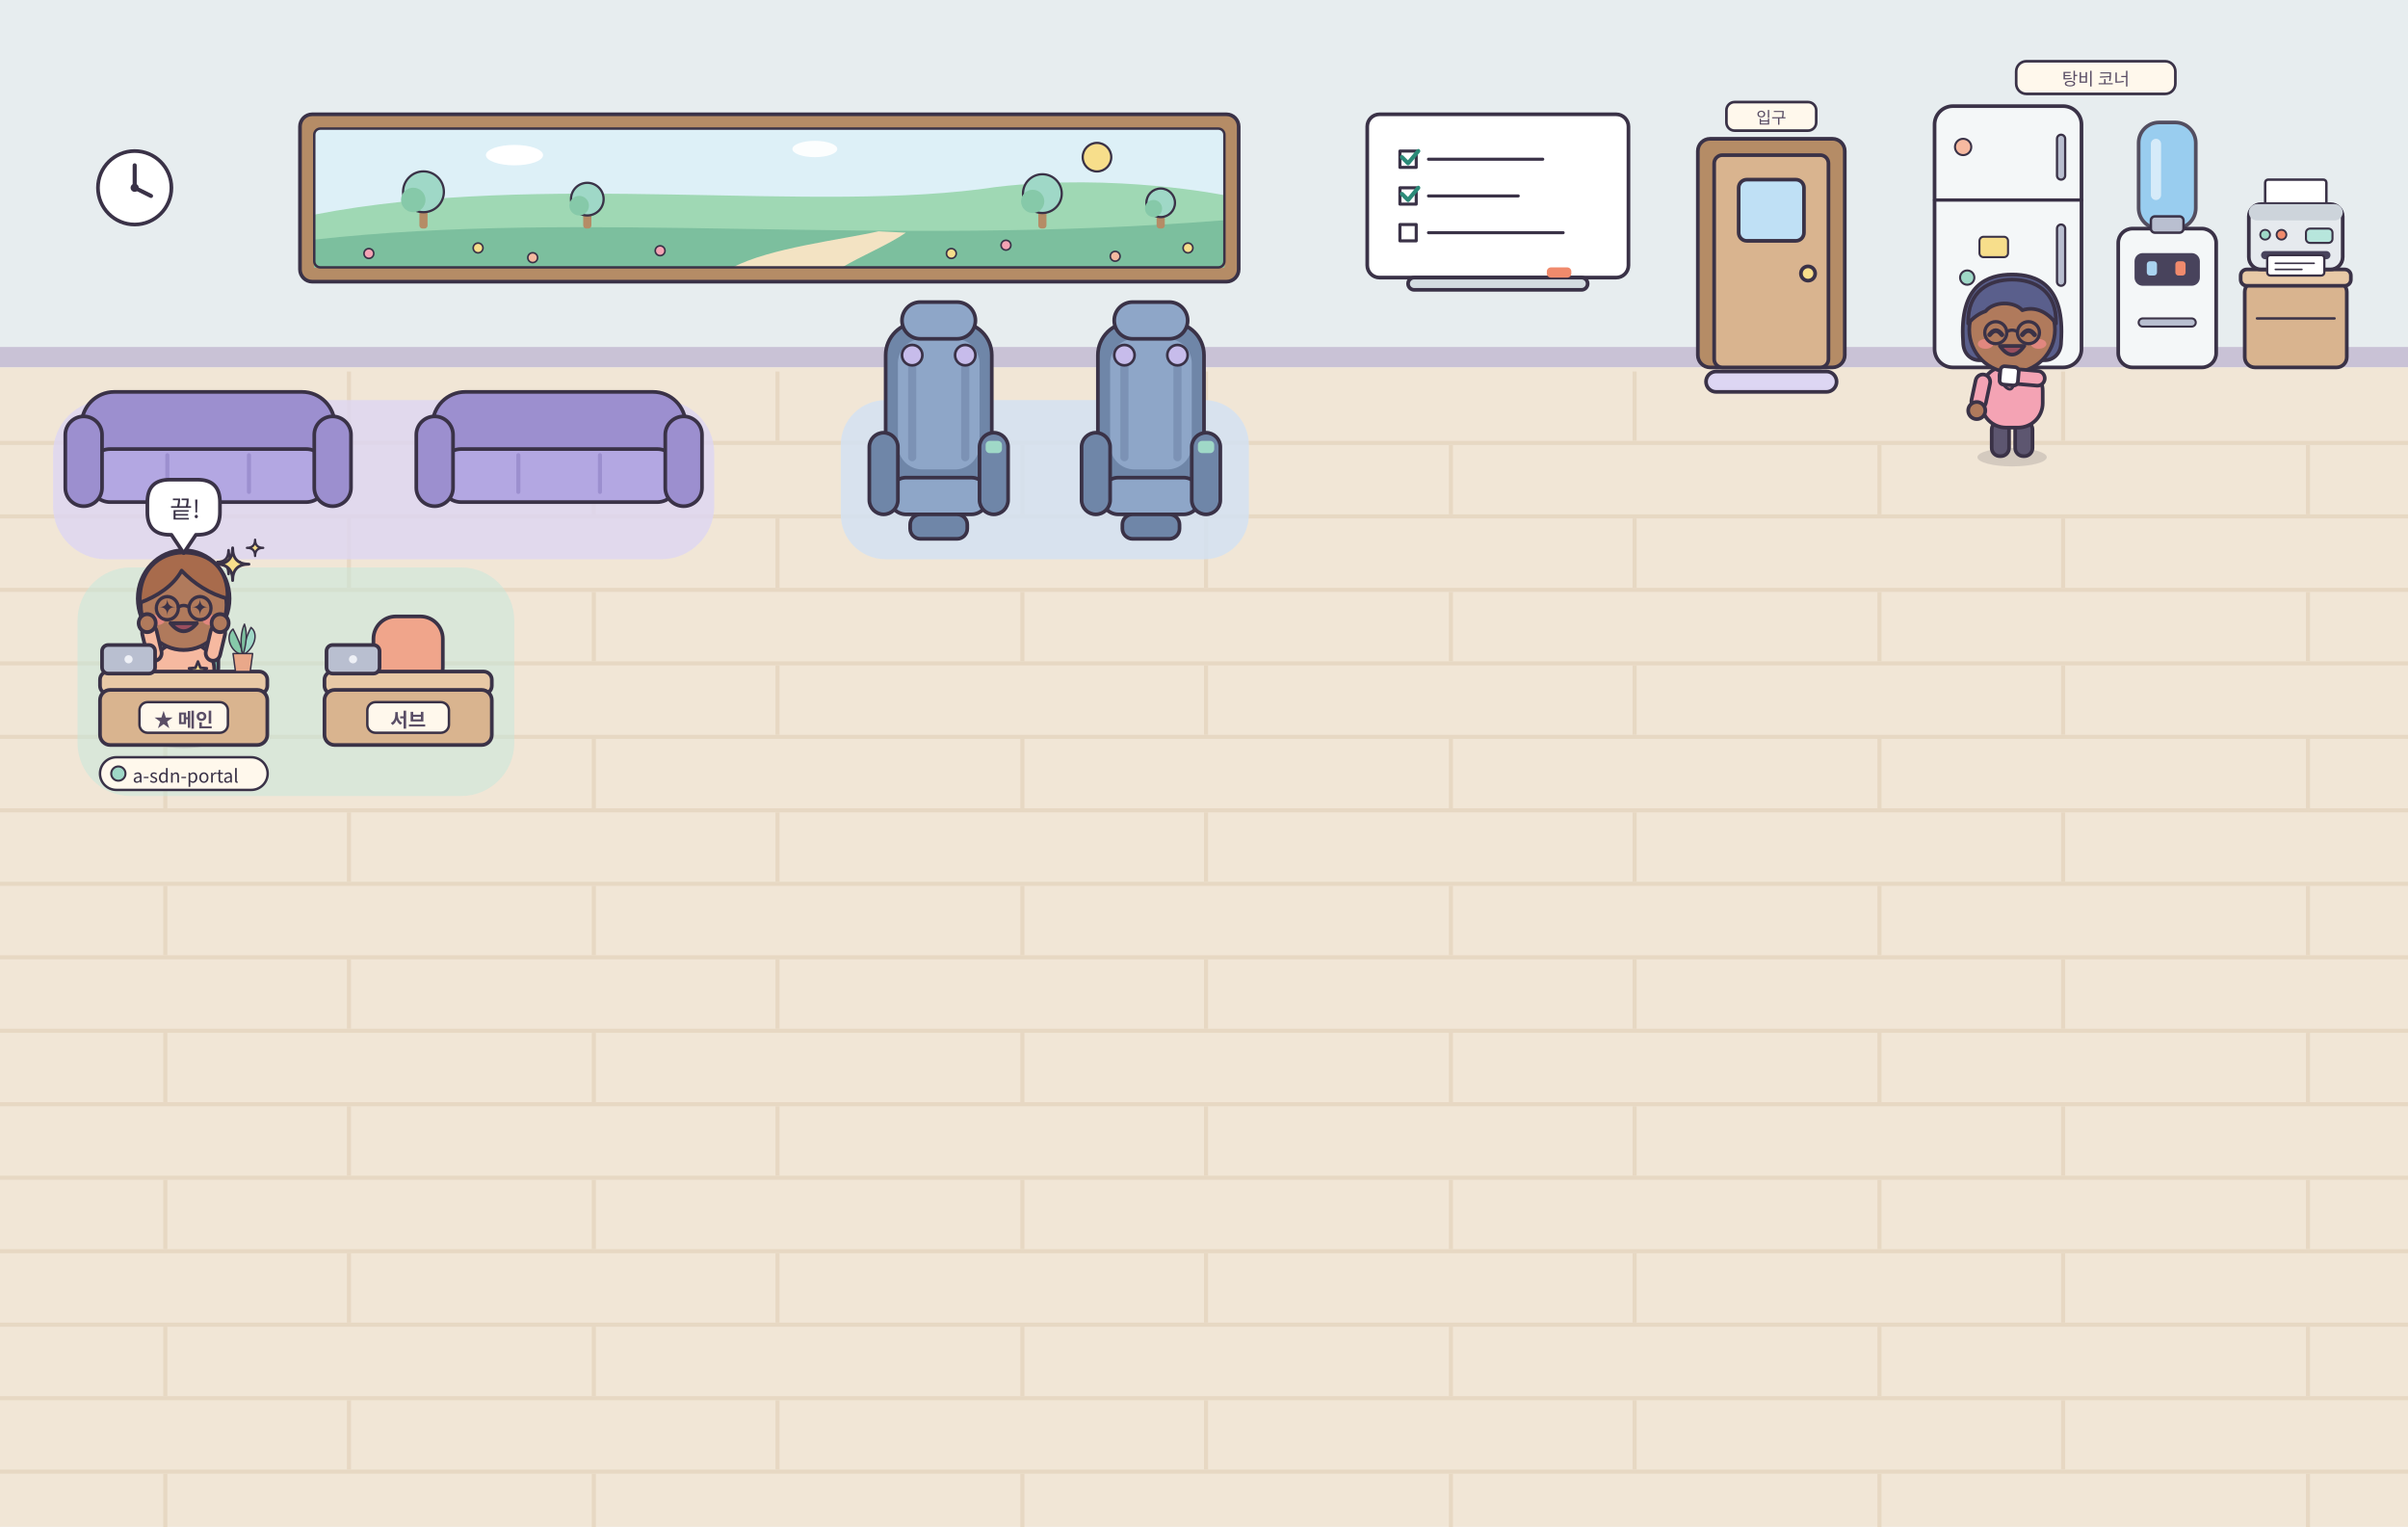
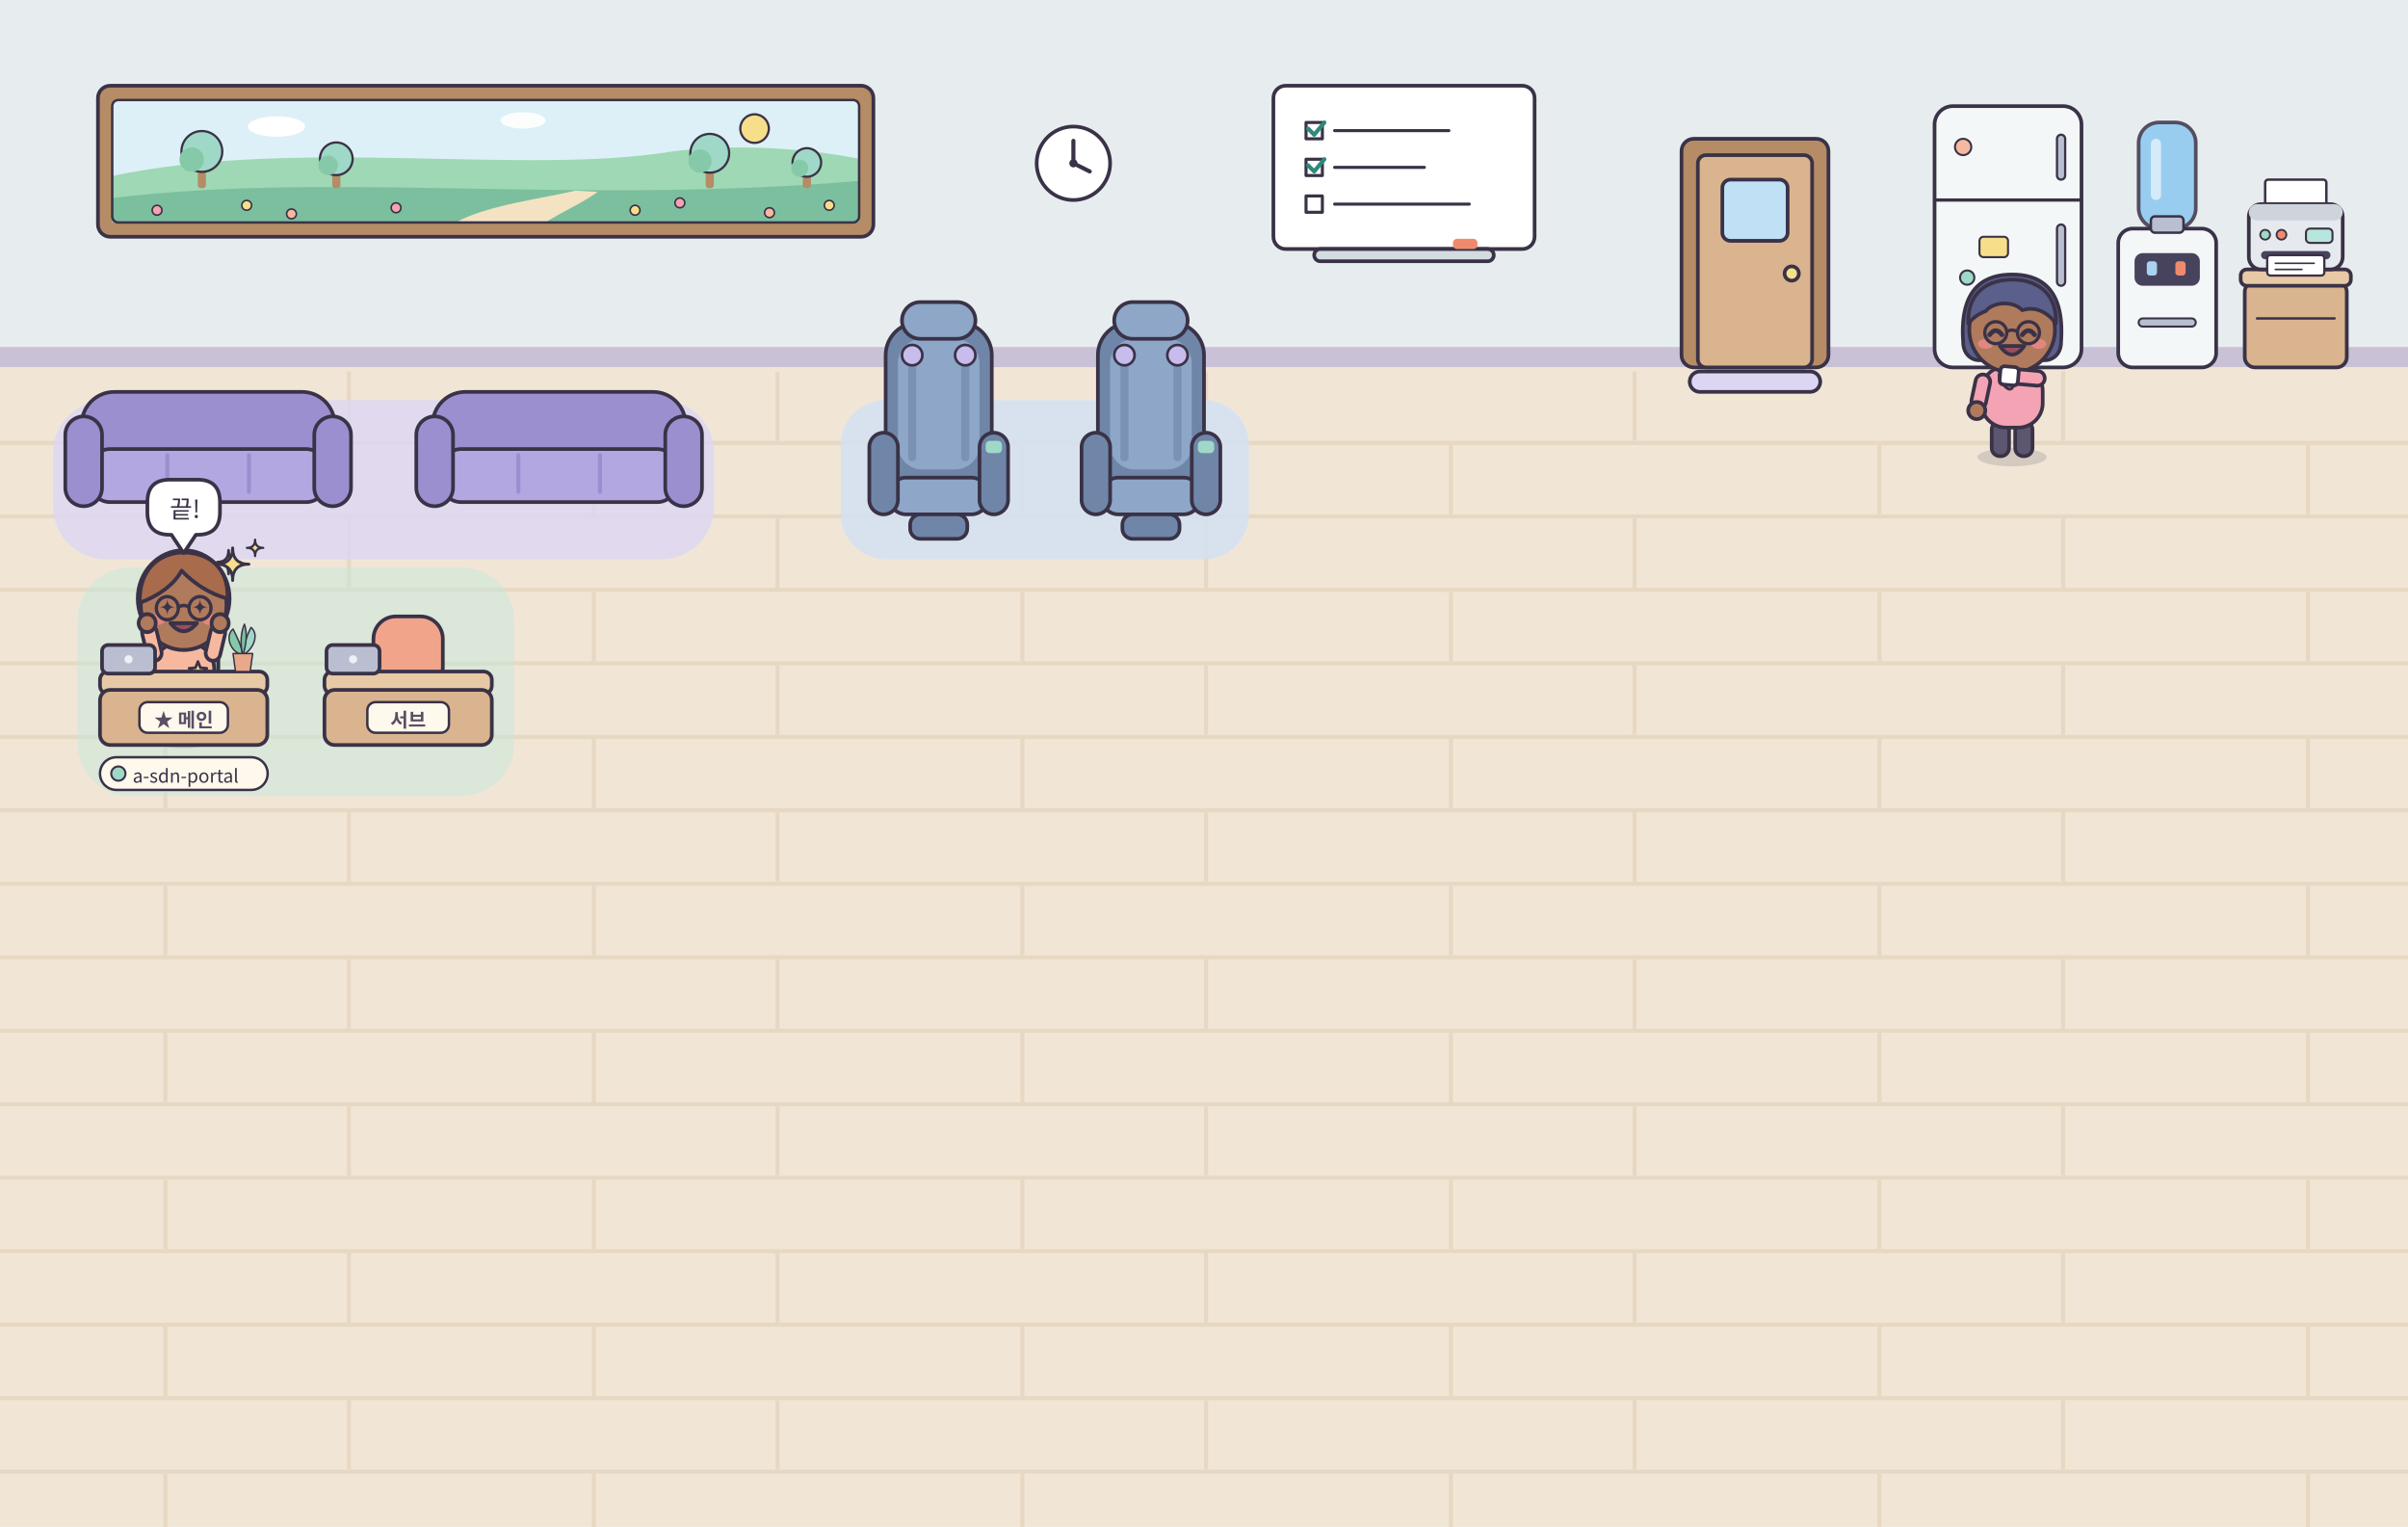
<svg xmlns="http://www.w3.org/2000/svg" viewBox="-20 -20 1180 748" width="1180" height="748" font-family="Apple SD Gothic Neo, Noto Sans CJK KR, Noto Sans KR, WenQuanYi Zen Hei, sans-serif">
  <rect x="-20" y="-20" width="1180" height="180" rx="0" fill="#E7EDEF" />
  <rect x="-20" y="150" width="1180" height="10" rx="0" fill="#C9C2D6" />
  <rect x="-20" y="160" width="1180" height="568" rx="0" fill="#F1E6D6" />
  <rect x="-20" y="196" width="1180" height="2" rx="0" fill="#E7D8C3" />
  <rect x="150" y="162" width="2" height="34" rx="0" fill="#E7D8C3" />
  <rect x="360" y="162" width="2" height="34" rx="0" fill="#E7D8C3" />
  <rect x="570" y="162" width="2" height="34" rx="0" fill="#E7D8C3" />
  <rect x="780" y="162" width="2" height="34" rx="0" fill="#E7D8C3" />
  <rect x="990" y="162" width="2" height="34" rx="0" fill="#E7D8C3" />
  <rect x="-20" y="232" width="1180" height="2" rx="0" fill="#E7D8C3" />
  <rect x="60" y="198" width="2" height="34" rx="0" fill="#E7D8C3" />
  <rect x="270" y="198" width="2" height="34" rx="0" fill="#E7D8C3" />
  <rect x="480" y="198" width="2" height="34" rx="0" fill="#E7D8C3" />
  <rect x="690" y="198" width="2" height="34" rx="0" fill="#E7D8C3" />
  <rect x="900" y="198" width="2" height="34" rx="0" fill="#E7D8C3" />
  <rect x="1110" y="198" width="2" height="34" rx="0" fill="#E7D8C3" />
  <rect x="-20" y="268" width="1180" height="2" rx="0" fill="#E7D8C3" />
  <rect x="150" y="234" width="2" height="34" rx="0" fill="#E7D8C3" />
  <rect x="360" y="234" width="2" height="34" rx="0" fill="#E7D8C3" />
  <rect x="570" y="234" width="2" height="34" rx="0" fill="#E7D8C3" />
  <rect x="780" y="234" width="2" height="34" rx="0" fill="#E7D8C3" />
  <rect x="990" y="234" width="2" height="34" rx="0" fill="#E7D8C3" />
  <rect x="-20" y="304" width="1180" height="2" rx="0" fill="#E7D8C3" />
  <rect x="60" y="270" width="2" height="34" rx="0" fill="#E7D8C3" />
  <rect x="270" y="270" width="2" height="34" rx="0" fill="#E7D8C3" />
  <rect x="480" y="270" width="2" height="34" rx="0" fill="#E7D8C3" />
  <rect x="690" y="270" width="2" height="34" rx="0" fill="#E7D8C3" />
  <rect x="900" y="270" width="2" height="34" rx="0" fill="#E7D8C3" />
  <rect x="1110" y="270" width="2" height="34" rx="0" fill="#E7D8C3" />
  <rect x="-20" y="340" width="1180" height="2" rx="0" fill="#E7D8C3" />
  <rect x="150" y="306" width="2" height="34" rx="0" fill="#E7D8C3" />
  <rect x="360" y="306" width="2" height="34" rx="0" fill="#E7D8C3" />
  <rect x="570" y="306" width="2" height="34" rx="0" fill="#E7D8C3" />
  <rect x="780" y="306" width="2" height="34" rx="0" fill="#E7D8C3" />
  <rect x="990" y="306" width="2" height="34" rx="0" fill="#E7D8C3" />
  <rect x="-20" y="376" width="1180" height="2" rx="0" fill="#E7D8C3" />
  <rect x="60" y="342" width="2" height="34" rx="0" fill="#E7D8C3" />
  <rect x="270" y="342" width="2" height="34" rx="0" fill="#E7D8C3" />
  <rect x="480" y="342" width="2" height="34" rx="0" fill="#E7D8C3" />
  <rect x="690" y="342" width="2" height="34" rx="0" fill="#E7D8C3" />
  <rect x="900" y="342" width="2" height="34" rx="0" fill="#E7D8C3" />
  <rect x="1110" y="342" width="2" height="34" rx="0" fill="#E7D8C3" />
  <rect x="-20" y="412" width="1180" height="2" rx="0" fill="#E7D8C3" />
  <rect x="150" y="378" width="2" height="34" rx="0" fill="#E7D8C3" />
  <rect x="360" y="378" width="2" height="34" rx="0" fill="#E7D8C3" />
  <rect x="570" y="378" width="2" height="34" rx="0" fill="#E7D8C3" />
  <rect x="780" y="378" width="2" height="34" rx="0" fill="#E7D8C3" />
  <rect x="990" y="378" width="2" height="34" rx="0" fill="#E7D8C3" />
  <rect x="-20" y="448" width="1180" height="2" rx="0" fill="#E7D8C3" />
  <rect x="60" y="414" width="2" height="34" rx="0" fill="#E7D8C3" />
  <rect x="270" y="414" width="2" height="34" rx="0" fill="#E7D8C3" />
  <rect x="480" y="414" width="2" height="34" rx="0" fill="#E7D8C3" />
  <rect x="690" y="414" width="2" height="34" rx="0" fill="#E7D8C3" />
  <rect x="900" y="414" width="2" height="34" rx="0" fill="#E7D8C3" />
  <rect x="1110" y="414" width="2" height="34" rx="0" fill="#E7D8C3" />
  <rect x="-20" y="484" width="1180" height="2" rx="0" fill="#E7D8C3" />
  <rect x="150" y="450" width="2" height="34" rx="0" fill="#E7D8C3" />
  <rect x="360" y="450" width="2" height="34" rx="0" fill="#E7D8C3" />
  <rect x="570" y="450" width="2" height="34" rx="0" fill="#E7D8C3" />
  <rect x="780" y="450" width="2" height="34" rx="0" fill="#E7D8C3" />
  <rect x="990" y="450" width="2" height="34" rx="0" fill="#E7D8C3" />
  <rect x="-20" y="520" width="1180" height="2" rx="0" fill="#E7D8C3" />
  <rect x="60" y="486" width="2" height="34" rx="0" fill="#E7D8C3" />
  <rect x="270" y="486" width="2" height="34" rx="0" fill="#E7D8C3" />
  <rect x="480" y="486" width="2" height="34" rx="0" fill="#E7D8C3" />
  <rect x="690" y="486" width="2" height="34" rx="0" fill="#E7D8C3" />
  <rect x="900" y="486" width="2" height="34" rx="0" fill="#E7D8C3" />
  <rect x="1110" y="486" width="2" height="34" rx="0" fill="#E7D8C3" />
  <rect x="-20" y="556" width="1180" height="2" rx="0" fill="#E7D8C3" />
  <rect x="150" y="522" width="2" height="34" rx="0" fill="#E7D8C3" />
  <rect x="360" y="522" width="2" height="34" rx="0" fill="#E7D8C3" />
  <rect x="570" y="522" width="2" height="34" rx="0" fill="#E7D8C3" />
  <rect x="780" y="522" width="2" height="34" rx="0" fill="#E7D8C3" />
  <rect x="990" y="522" width="2" height="34" rx="0" fill="#E7D8C3" />
  <rect x="-20" y="592" width="1180" height="2" rx="0" fill="#E7D8C3" />
  <rect x="60" y="558" width="2" height="34" rx="0" fill="#E7D8C3" />
  <rect x="270" y="558" width="2" height="34" rx="0" fill="#E7D8C3" />
  <rect x="480" y="558" width="2" height="34" rx="0" fill="#E7D8C3" />
  <rect x="690" y="558" width="2" height="34" rx="0" fill="#E7D8C3" />
  <rect x="900" y="558" width="2" height="34" rx="0" fill="#E7D8C3" />
  <rect x="1110" y="558" width="2" height="34" rx="0" fill="#E7D8C3" />
  <rect x="-20" y="628" width="1180" height="2" rx="0" fill="#E7D8C3" />
  <rect x="150" y="594" width="2" height="34" rx="0" fill="#E7D8C3" />
  <rect x="360" y="594" width="2" height="34" rx="0" fill="#E7D8C3" />
  <rect x="570" y="594" width="2" height="34" rx="0" fill="#E7D8C3" />
  <rect x="780" y="594" width="2" height="34" rx="0" fill="#E7D8C3" />
  <rect x="990" y="594" width="2" height="34" rx="0" fill="#E7D8C3" />
  <rect x="-20" y="664" width="1180" height="2" rx="0" fill="#E7D8C3" />
  <rect x="60" y="630" width="2" height="34" rx="0" fill="#E7D8C3" />
  <rect x="270" y="630" width="2" height="34" rx="0" fill="#E7D8C3" />
  <rect x="480" y="630" width="2" height="34" rx="0" fill="#E7D8C3" />
  <rect x="690" y="630" width="2" height="34" rx="0" fill="#E7D8C3" />
  <rect x="900" y="630" width="2" height="34" rx="0" fill="#E7D8C3" />
  <rect x="1110" y="630" width="2" height="34" rx="0" fill="#E7D8C3" />
  <rect x="-20" y="700" width="1180" height="2" rx="0" fill="#E7D8C3" />
  <rect x="150" y="666" width="2" height="34" rx="0" fill="#E7D8C3" />
  <rect x="360" y="666" width="2" height="34" rx="0" fill="#E7D8C3" />
  <rect x="570" y="666" width="2" height="34" rx="0" fill="#E7D8C3" />
  <rect x="780" y="666" width="2" height="34" rx="0" fill="#E7D8C3" />
  <rect x="990" y="666" width="2" height="34" rx="0" fill="#E7D8C3" />
  <rect x="-20" y="736" width="1180" height="2" rx="0" fill="#E7D8C3" />
  <rect x="60" y="702" width="2" height="34" rx="0" fill="#E7D8C3" />
  <rect x="270" y="702" width="2" height="34" rx="0" fill="#E7D8C3" />
  <rect x="480" y="702" width="2" height="34" rx="0" fill="#E7D8C3" />
  <rect x="690" y="702" width="2" height="34" rx="0" fill="#E7D8C3" />
  <rect x="900" y="702" width="2" height="34" rx="0" fill="#E7D8C3" />
  <rect x="1110" y="702" width="2" height="34" rx="0" fill="#E7D8C3" />
  <rect x="18" y="258" width="214" height="112" rx="26" fill="#C3E7DC" opacity="0.5" />
  <rect x="6" y="176" width="324" height="78" rx="26" fill="#DDD6F3" opacity="0.8" />
  <rect x="392" y="176" width="200" height="78" rx="22" fill="#D4E2F2" opacity="0.85" />
-   <rect x="816" y="162" width="64" height="10" rx="5" fill="#DDD6F3" stroke="#3A3247" stroke-width="1.8" stroke-linecap="round" stroke-linejoin="round" />
-   <circle cx="46" cy="72" r="18" fill="#FFFFFF" stroke="#3A3247" stroke-width="1.8" stroke-linecap="round" stroke-linejoin="round" />
-   <path d="M46,72 L46,61 M46,72 L54,76" fill="none" stroke="#3A3247" stroke-width="2" stroke-linecap="round" stroke-linejoin="round" />
-   <circle cx="46" cy="72" r="2" fill="#3A3247" />
-   <rect x="127" y="36" width="460" height="82" rx="6" fill="#B58C66" stroke="#3A3247" stroke-width="1.8" stroke-linecap="round" stroke-linejoin="round" />
-   <rect x="134" y="43" width="446" height="68" rx="3" fill="#DDF0F7" />
-   <circle cx="517.56" cy="57" r="7" fill="#F7DE8B" stroke="#3A3247" stroke-width="1.1" stroke-linecap="round" stroke-linejoin="round" />
-   <ellipse cx="232.12" cy="56" rx="14" ry="5" fill="#FFFFFF" />
-   <ellipse cx="379.3" cy="53" rx="11" ry="4" fill="#FFFFFF" opacity="0.9" />
-   <path d="M134,85.16 C245.5,63.4 379.3,85.16 468.5,71.56 C526.48,64.76 580,75.64 580,75.64 L580,111 L134,111 Z" fill="#9FD8B4" />
-   <path d="M134,97.4 C267.8,82.44 410.52,101.48 580,87.88 L580,111 L134,111 Z" fill="#7CBF9E" />
-   <path d="M339.16,111 C357,101.48 392.68,97.4 410.52,93.32 L423.9,94 C414.98,100.12 401.6,105.56 392.68,111 Z" fill="#F3E3C3" />
-   <rect x="185.52" y="79.96" width="4" height="12" rx="1.5" fill="#B58C66" />
-   <circle cx="187.52" cy="73.96" r="10" fill="#9FD8C7" stroke="#3A3247" stroke-width="1.1" stroke-linecap="round" stroke-linejoin="round" />
-   <circle cx="182.52" cy="77.96" r="6" fill="#86C9A9" />
-   <rect x="265.8" y="82.36" width="4" height="9.6" rx="1.5" fill="#B58C66" />
-   <circle cx="267.8" cy="77.56" r="8" fill="#9FD8C7" stroke="#3A3247" stroke-width="1.1" stroke-linecap="round" stroke-linejoin="round" />
-   <circle cx="263.8" cy="80.76" r="4.8" fill="#86C9A9" />
-   <rect x="488.8" y="80.56" width="4" height="11.4" rx="1.5" fill="#B58C66" />
-   <circle cx="490.8" cy="74.86" r="9.5" fill="#9FD8C7" stroke="#3A3247" stroke-width="1.1" stroke-linecap="round" stroke-linejoin="round" />
-   <circle cx="486.05" cy="78.66" r="5.7" fill="#86C9A9" />
-   <rect x="546.78" y="83.56" width="4" height="8.4" rx="1.5" fill="#B58C66" />
-   <circle cx="548.78" cy="79.36" r="7" fill="#9FD8C7" stroke="#3A3247" stroke-width="1.1" stroke-linecap="round" stroke-linejoin="round" />
-   <circle cx="545.28" cy="82.16" r="4.2" fill="#86C9A9" />
-   <circle cx="160.76" cy="104.2" r="2.4" fill="#F4A3B4" stroke="#3A3247" stroke-width="0.8" stroke-linecap="round" stroke-linejoin="round" />
-   <circle cx="214.28" cy="101.48" r="2.4" fill="#F7DE8B" stroke="#3A3247" stroke-width="0.8" stroke-linecap="round" stroke-linejoin="round" />
-   <circle cx="241.04" cy="106.24" r="2.4" fill="#F6B9A0" stroke="#3A3247" stroke-width="0.8" stroke-linecap="round" stroke-linejoin="round" />
-   <circle cx="303.48" cy="102.84" r="2.4" fill="#F4A3B4" stroke="#3A3247" stroke-width="0.8" stroke-linecap="round" stroke-linejoin="round" />
-   <circle cx="446.2" cy="104.2" r="2.4" fill="#F7DE8B" stroke="#3A3247" stroke-width="0.8" stroke-linecap="round" stroke-linejoin="round" />
-   <circle cx="472.96" cy="100.12" r="2.4" fill="#F4A3B4" stroke="#3A3247" stroke-width="0.8" stroke-linecap="round" stroke-linejoin="round" />
-   <circle cx="526.48" cy="105.56" r="2.4" fill="#F6B9A0" stroke="#3A3247" stroke-width="0.8" stroke-linecap="round" stroke-linejoin="round" />
-   <circle cx="562.16" cy="101.48" r="2.4" fill="#F7DE8B" stroke="#3A3247" stroke-width="0.8" stroke-linecap="round" stroke-linejoin="round" />
-   <rect x="134" y="43" width="446" height="68" rx="3" fill="none" stroke="#3A3247" stroke-width="1.2" stroke-linecap="round" stroke-linejoin="round" />
-   <rect x="650" y="36" width="128" height="80" rx="6" fill="#FFFFFF" stroke="#3A3247" stroke-width="1.8" stroke-linecap="round" stroke-linejoin="round" />
-   <path d="M666,54 L674,54 L674,62 L666,62 Z M680,58 L736,58 M666,72 L674,72 L674,80 L666,80 Z M680,76 L724,76 M666,90 L674,90 L674,98 L666,98 Z M680,94 L746,94" fill="none" stroke="#3A3247" stroke-width="1.5" stroke-linecap="round" stroke-linejoin="round" />
-   <path d="M667,57 L670,60 L675,54 M667,75 L670,78 L675,72" fill="none" stroke="#2C8A78" stroke-width="2" stroke-linecap="round" stroke-linejoin="round" />
-   <rect x="670" y="116" width="88" height="6" rx="3" fill="#D3DCE0" stroke="#3A3247" stroke-width="1.8" stroke-linecap="round" stroke-linejoin="round" />
-   <rect x="738" y="111" width="12" height="5" rx="2" fill="#F08A6C" />
-   <rect x="812" y="48" width="72" height="112" rx="6" fill="#B58C66" stroke="#3A3247" stroke-width="1.8" stroke-linecap="round" stroke-linejoin="round" />
-   <rect x="820" y="56" width="56" height="104" rx="4" fill="#D9B48F" stroke="#3A3247" stroke-width="1.8" stroke-linecap="round" stroke-linejoin="round" />
-   <rect x="832" y="68" width="32" height="30" rx="4" fill="#BFE0F5" stroke="#3A3247" stroke-width="1.8" stroke-linecap="round" stroke-linejoin="round" />
-   <circle cx="866" cy="114" r="3.5" fill="#F7DE8B" stroke="#3A3247" stroke-width="1.8" stroke-linecap="round" stroke-linejoin="round" />
-   <rect x="826" y="30" width="44" height="14" rx="4" fill="#FFF8EC" stroke="#3A3247" stroke-width="1.3" stroke-linecap="round" stroke-linejoin="round" />
-   <text x="848" y="37" font-size="8" text-anchor="middle" dominant-baseline="central" fill="#5A4E66">입구</text>
-   <rect x="968" y="10" width="78" height="16" rx="5" fill="#FFF8EC" stroke="#3A3247" stroke-width="1.3" stroke-linecap="round" stroke-linejoin="round" />
-   <text x="1007" y="18" font-size="8.5" text-anchor="middle" dominant-baseline="central" fill="#5A4E66">탕비 코너</text>
+   <rect x="808" y="162" width="64" height="10" rx="5" fill="#DDD6F3" stroke="#3A3247" stroke-width="1.8" stroke-linecap="round" stroke-linejoin="round" />
+   <rect x="28" y="22" width="380" height="74" rx="6" fill="#B58C66" stroke="#3A3247" stroke-width="1.8" stroke-linecap="round" stroke-linejoin="round" />
+   <rect x="35" y="29" width="366" height="60" rx="3" fill="#DDF0F7" />
+   <circle cx="349.76" cy="43" r="7" fill="#F7DE8B" stroke="#3A3247" stroke-width="1.1" stroke-linecap="round" stroke-linejoin="round" />
+   <ellipse cx="115.52" cy="42" rx="14" ry="5" fill="#FFFFFF" />
+   <ellipse cx="236.3" cy="39" rx="11" ry="4" fill="#FFFFFF" opacity="0.9" />
+   <path d="M35,66.2 C126.5,47 236.3,66.2 309.5,54.2 C357.08,48.2 401,57.8 401,57.8 L401,89 L35,89 Z" fill="#9FD8B4" />
+   <path d="M35,77 C144.8,63.8 261.92,80.6 401,68.6 L401,89 L35,89 Z" fill="#7CBF9E" />
+   <path d="M203.36,89 C218,80.6 247.28,77 261.92,73.4 L272.9,74 C265.58,79.4 254.6,84.2 247.28,89 Z" fill="#F3E3C3" />
+   <rect x="76.92" y="60.2" width="4" height="12" rx="1.5" fill="#B58C66" />
+   <circle cx="78.92" cy="54.2" r="10" fill="#9FD8C7" stroke="#3A3247" stroke-width="1.1" stroke-linecap="round" stroke-linejoin="round" />
+   <circle cx="73.92" cy="58.2" r="6" fill="#86C9A9" />
+   <rect x="142.8" y="62.6" width="4" height="9.6" rx="1.5" fill="#B58C66" />
+   <circle cx="144.8" cy="57.8" r="8" fill="#9FD8C7" stroke="#3A3247" stroke-width="1.1" stroke-linecap="round" stroke-linejoin="round" />
+   <circle cx="140.8" cy="61" r="4.8" fill="#86C9A9" />
+   <rect x="325.8" y="60.8" width="4" height="11.4" rx="1.5" fill="#B58C66" />
+   <circle cx="327.8" cy="55.1" r="9.5" fill="#9FD8C7" stroke="#3A3247" stroke-width="1.1" stroke-linecap="round" stroke-linejoin="round" />
+   <circle cx="323.05" cy="58.9" r="5.7" fill="#86C9A9" />
+   <rect x="373.38" y="63.8" width="4" height="8.4" rx="1.5" fill="#B58C66" />
+   <circle cx="375.38" cy="59.6" r="7" fill="#9FD8C7" stroke="#3A3247" stroke-width="1.1" stroke-linecap="round" stroke-linejoin="round" />
+   <circle cx="371.88" cy="62.4" r="4.2" fill="#86C9A9" />
+   <circle cx="56.96" cy="83" r="2.4" fill="#F4A3B4" stroke="#3A3247" stroke-width="0.8" stroke-linecap="round" stroke-linejoin="round" />
+   <circle cx="100.88" cy="80.6" r="2.4" fill="#F7DE8B" stroke="#3A3247" stroke-width="0.8" stroke-linecap="round" stroke-linejoin="round" />
+   <circle cx="122.84" cy="84.8" r="2.4" fill="#F6B9A0" stroke="#3A3247" stroke-width="0.8" stroke-linecap="round" stroke-linejoin="round" />
+   <circle cx="174.08" cy="81.8" r="2.4" fill="#F4A3B4" stroke="#3A3247" stroke-width="0.8" stroke-linecap="round" stroke-linejoin="round" />
+   <circle cx="291.2" cy="83" r="2.4" fill="#F7DE8B" stroke="#3A3247" stroke-width="0.8" stroke-linecap="round" stroke-linejoin="round" />
+   <circle cx="313.16" cy="79.4" r="2.4" fill="#F4A3B4" stroke="#3A3247" stroke-width="0.8" stroke-linecap="round" stroke-linejoin="round" />
+   <circle cx="357.08" cy="84.2" r="2.4" fill="#F6B9A0" stroke="#3A3247" stroke-width="0.8" stroke-linecap="round" stroke-linejoin="round" />
+   <circle cx="386.36" cy="80.6" r="2.4" fill="#F7DE8B" stroke="#3A3247" stroke-width="0.8" stroke-linecap="round" stroke-linejoin="round" />
+   <rect x="35" y="29" width="366" height="60" rx="3" fill="none" stroke="#3A3247" stroke-width="1.2" stroke-linecap="round" stroke-linejoin="round" />
+   <circle cx="506" cy="60" r="18" fill="#FFFFFF" stroke="#3A3247" stroke-width="1.8" stroke-linecap="round" stroke-linejoin="round" />
+   <path d="M506,60 L506,49 M506,60 L514,64" fill="none" stroke="#3A3247" stroke-width="2" stroke-linecap="round" stroke-linejoin="round" />
+   <circle cx="506" cy="60" r="2" fill="#3A3247" />
+   <rect x="604" y="22" width="128" height="80" rx="6" fill="#FFFFFF" stroke="#3A3247" stroke-width="1.8" stroke-linecap="round" stroke-linejoin="round" />
+   <path d="M620,40 L628,40 L628,48 L620,48 Z M634,44 L690,44 M620,58 L628,58 L628,66 L620,66 Z M634,62 L678,62 M620,76 L628,76 L628,84 L620,84 Z M634,80 L700,80" fill="none" stroke="#3A3247" stroke-width="1.5" stroke-linecap="round" stroke-linejoin="round" />
+   <path d="M621,43 L624,46 L629,40 M621,61 L624,64 L629,58" fill="none" stroke="#2C8A78" stroke-width="2" stroke-linecap="round" stroke-linejoin="round" />
+   <rect x="624" y="102" width="88" height="6" rx="3" fill="#D3DCE0" stroke="#3A3247" stroke-width="1.8" stroke-linecap="round" stroke-linejoin="round" />
+   <rect x="692" y="97" width="12" height="5" rx="2" fill="#F08A6C" />
+   <rect x="804" y="48" width="72" height="112" rx="6" fill="#B58C66" stroke="#3A3247" stroke-width="1.8" stroke-linecap="round" stroke-linejoin="round" />
+   <rect x="812" y="56" width="56" height="104" rx="4" fill="#D9B48F" stroke="#3A3247" stroke-width="1.8" stroke-linecap="round" stroke-linejoin="round" />
+   <rect x="824" y="68" width="32" height="30" rx="4" fill="#BFE0F5" stroke="#3A3247" stroke-width="1.8" stroke-linecap="round" stroke-linejoin="round" />
+   <circle cx="858" cy="114" r="3.5" fill="#F7DE8B" stroke="#3A3247" stroke-width="1.8" stroke-linecap="round" stroke-linejoin="round" />
  <rect x="928" y="32" width="72" height="128" rx="9" fill="#F4F7F8" stroke="#3A3247" stroke-width="1.8" stroke-linecap="round" stroke-linejoin="round" />
  <path d="M928,78 L1000,78" fill="none" stroke="#3A3247" stroke-width="1.6" stroke-linecap="round" stroke-linejoin="round" />
  <rect x="988" y="46" width="4" height="22" rx="2" fill="#B9BFD0" stroke="#3A3247" stroke-width="1.1" stroke-linecap="round" stroke-linejoin="round" />
  <rect x="988" y="90" width="4" height="30" rx="2" fill="#B9BFD0" stroke="#3A3247" stroke-width="1.1" stroke-linecap="round" stroke-linejoin="round" />
  <circle cx="942" cy="52" r="4" fill="#F6B9A0" stroke="#3A3247" stroke-width="1" stroke-linecap="round" stroke-linejoin="round" />
  <rect x="950" y="96" width="14" height="10" rx="2" fill="#F7DE8B" stroke="#3A3247" stroke-width="1" stroke-linecap="round" stroke-linejoin="round" />
  <circle cx="944" cy="116" r="3.5" fill="#9FD8C7" stroke="#3A3247" stroke-width="1" stroke-linecap="round" stroke-linejoin="round" />
  <rect x="1018" y="92" width="48" height="68" rx="7" fill="#F4F7F8" stroke="#3A3247" stroke-width="1.8" stroke-linecap="round" stroke-linejoin="round" />
  <rect x="1026" y="104" width="32" height="16" rx="4" fill="#48435C" />
  <rect x="1032" y="108" width="5" height="7" rx="1.5" fill="#A9D3F0" />
  <rect x="1046" y="108" width="5" height="7" rx="1.5" fill="#F08A6C" />
  <rect x="1028" y="136" width="28" height="4" rx="2" fill="#B9BFD0" stroke="#3A3247" stroke-width="1" stroke-linecap="round" stroke-linejoin="round" />
  <rect x="1028" y="40" width="28" height="52" rx="10" fill="#8CC8EE" stroke="#3A3247" stroke-width="1.8" stroke-linecap="round" stroke-linejoin="round" opacity="0.85" />
  <rect x="1034" y="48" width="5" height="30" rx="2.5" fill="#FFFFFF" opacity="0.6" />
  <rect x="1034" y="86" width="16" height="8" rx="2" fill="#B9BFD0" stroke="#3A3247" stroke-width="1.2" stroke-linecap="round" stroke-linejoin="round" />
  <rect x="1080" y="118" width="50" height="42" rx="5" fill="#D9B48F" stroke="#3A3247" stroke-width="1.8" stroke-linecap="round" stroke-linejoin="round" />
  <rect x="1078" y="112" width="54" height="8" rx="3" fill="#E8C9A6" stroke="#3A3247" stroke-width="1.8" stroke-linecap="round" stroke-linejoin="round" />
  <path d="M1086,136 L1124,136" fill="none" stroke="#3A3247" stroke-width="1.2" stroke-linecap="round" stroke-linejoin="round" />
  <rect x="1090" y="68" width="30" height="18" rx="1.5" fill="#FFFFFF" stroke="#3A3247" stroke-width="1.2" stroke-linecap="round" stroke-linejoin="round" />
  <rect x="1082" y="80" width="46" height="32" rx="6" fill="#E6EAEE" stroke="#3A3247" stroke-width="1.8" stroke-linecap="round" stroke-linejoin="round" />
  <rect x="1082" y="80" width="46" height="8" rx="4" fill="#CDD4DB" />
  <rect x="1110" y="92" width="13" height="7" rx="2" fill="#78E1C3" fill-opacity="0.42" stroke="#3A3247" stroke-width="1" stroke-linecap="round" stroke-linejoin="round" />
  <circle cx="1090" cy="95" r="2.4" fill="#9FD8C7" stroke="#3A3247" stroke-width="0.9" stroke-linecap="round" stroke-linejoin="round" />
  <circle cx="1098" cy="95" r="2.4" fill="#F08A6C" stroke="#3A3247" stroke-width="0.9" stroke-linecap="round" stroke-linejoin="round" />
  <rect x="1088" y="103" width="34" height="4" rx="2" fill="#48435C" />
  <rect x="1091" y="105" width="28" height="10" rx="1.5" fill="#FFFFFF" stroke="#3A3247" stroke-width="1.1" stroke-linecap="round" stroke-linejoin="round" />
  <path d="M1095,109 L1114,109 M1095,112 L1108,112" fill="none" stroke="#3A3247" stroke-width="0.8" stroke-linecap="round" stroke-linejoin="round" />
  <rect x="29" y="351" width="82.16" height="16" rx="8" fill="#FFF8EC" stroke="#3A3247" stroke-width="1.2" stroke-linecap="round" stroke-linejoin="round" />
  <circle cx="38" cy="359" r="3.5" fill="#9FD8C7" stroke="#3A3247" stroke-width="1" stroke-linecap="round" stroke-linejoin="round" />
  <text x="45" y="359.5" font-size="9" text-anchor="start" dominant-baseline="central" fill="#3A3247">a-sdn-portal</text>
  <rect x="20" y="172" width="124" height="38" rx="16" fill="#9C8FCF" stroke="#3A3247" stroke-width="1.8" stroke-linecap="round" stroke-linejoin="round" />
  <rect x="192" y="172" width="124" height="38" rx="16" fill="#9C8FCF" stroke="#3A3247" stroke-width="1.8" stroke-linecap="round" stroke-linejoin="round" />
  <g transform="translate(966,204)">
    <ellipse cx="0" cy="0" rx="17" ry="4.5" fill="#3A3247" fill-opacity="0.16" />
    <g transform="translate(0,-0.51) scale(1,1)">
      <g transform="translate(0,0)">
        <rect x="-10" y="-17" width="8.5" height="17" rx="4" fill="#5D5670" stroke="#3A3247" stroke-width="1.8" stroke-linecap="round" stroke-linejoin="round" />
      </g>
      <g transform="translate(0,0)">
        <rect x="1.5" y="-17" width="8.5" height="17" rx="4" fill="#5D5670" stroke="#3A3247" stroke-width="1.8" stroke-linecap="round" stroke-linejoin="round" />
      </g>
      <g transform="translate(0,-62) rotate(0,0,20)">
        <path d="M-24,6 C-26,-22 -12,-27 0,-27 C12,-27 26,-22 24,6 C24,12 20,15 16,15 L-16,15 C-20,15 -24,12 -24,6 Z" fill="#5A5F8C" stroke="#3A3247" stroke-width="1.8" stroke-linecap="round" stroke-linejoin="round" />
      </g>
      <g transform="">
        <rect x="-15" y="-44" width="30" height="30" rx="12" fill="#F4A3B4" stroke="#3A3247" stroke-width="1.8" stroke-linecap="round" stroke-linejoin="round" />
      </g>
      <g transform="translate(0,-62) rotate(0,0,20)">
        <circle cx="0" cy="0" r="21" fill="#B07A5C" stroke="#3A3247" stroke-width="1.8" stroke-linecap="round" stroke-linejoin="round" />
        <ellipse cx="-13" cy="7" rx="3.8" ry="2.4" fill="#F48C8C" opacity="0.72" />
        <ellipse cx="13" cy="7" rx="3.8" ry="2.4" fill="#F48C8C" opacity="0.72" />
        <g transform="translate(0,1) scale(1,1) translate(0,-1)">
          <path d="M-11,2.5 Q-8,-1.5 -5,2.5" fill="none" stroke="#3A3247" stroke-width="2.3" stroke-linecap="round" stroke-linejoin="round" />
          <path d="M5,2.5 Q8,-1.5 11,2.5" fill="none" stroke="#3A3247" stroke-width="2.3" stroke-linecap="round" stroke-linejoin="round" />
        </g>
        <path d="M-6,8 Q0,16.5 6,8 Z" fill="#9A4E5E" stroke="#3A3247" stroke-width="1.8" stroke-linecap="round" stroke-linejoin="round" />
        <path d="M-21.5,-3 C-22,-19 -11,-24.5 0,-24.5 C11,-24.5 22,-19 21.5,-3 C17,-9 11,-11.5 5,-9.5 C1,-14 -9,-14 -13,-9 C-16,-8 -19,-6 -21.5,-3 Z" fill="#5A5F8C" stroke="#3A3247" stroke-width="1.8" stroke-linecap="round" stroke-linejoin="round" />
        <circle cx="-8" cy="1.5" r="5.4" fill="none" stroke="#3A3247" stroke-width="1.6" stroke-linecap="round" stroke-linejoin="round" />
        <circle cx="8" cy="1.5" r="5.4" fill="none" stroke="#3A3247" stroke-width="1.6" stroke-linecap="round" stroke-linejoin="round" />
        <path d="M-2.6,1 Q0,-0.5 2.6,1" fill="none" stroke="#3A3247" stroke-width="1.6" stroke-linecap="round" stroke-linejoin="round" />
      </g>
      <g transform="translate(-14,-38) rotate(12)">
        <rect x="-3.6" y="-2" width="7.2" height="17" rx="3.6" fill="#F4A3B4" stroke="#3A3247" stroke-width="1.8" stroke-linecap="round" stroke-linejoin="round" />
        <circle cx="0" cy="16" r="4.2" fill="#B07A5C" stroke="#3A3247" stroke-width="1.8" stroke-linecap="round" stroke-linejoin="round" />
      </g>
      <g transform="translate(14,-38) rotate(95)">
        <rect x="-3.6" y="-2" width="7.2" height="17" rx="3.6" fill="#F4A3B4" stroke="#3A3247" stroke-width="1.8" stroke-linecap="round" stroke-linejoin="round" />
        <circle cx="0" cy="16" r="4.2" fill="#B07A5C" stroke="#3A3247" stroke-width="1.8" stroke-linecap="round" stroke-linejoin="round" />
        <rect x="-4.5" y="11" width="9" height="9" rx="2" fill="#FFFFFF" stroke="#3A3247" stroke-width="1.8" stroke-linecap="round" stroke-linejoin="round" />
        <path d="M4.5,13 Q8.5,14 4.5,18" fill="none" stroke="#3A3247" stroke-width="1.4" stroke-linecap="round" stroke-linejoin="round" />
      </g>
      <g transform="translate(0,-28)" />
    </g>
  </g>
  <rect x="24" y="200" width="116" height="26" rx="10" fill="#B3A7E2" stroke="#3A3247" stroke-width="1.8" stroke-linecap="round" stroke-linejoin="round" />
  <rect x="61" y="202" width="2" height="20" rx="1" fill="#9C8FCF" />
  <rect x="101" y="202" width="2" height="20" rx="1" fill="#9C8FCF" />
  <rect x="12" y="184" width="18" height="44" rx="9" fill="#9C8FCF" stroke="#3A3247" stroke-width="1.8" stroke-linecap="round" stroke-linejoin="round" />
  <rect x="134" y="184" width="18" height="44" rx="9" fill="#9C8FCF" stroke="#3A3247" stroke-width="1.8" stroke-linecap="round" stroke-linejoin="round" />
  <rect x="196" y="200" width="116" height="26" rx="10" fill="#B3A7E2" stroke="#3A3247" stroke-width="1.8" stroke-linecap="round" stroke-linejoin="round" />
  <rect x="233" y="202" width="2" height="20" rx="1" fill="#9C8FCF" />
  <rect x="273" y="202" width="2" height="20" rx="1" fill="#9C8FCF" />
  <rect x="184" y="184" width="18" height="44" rx="9" fill="#9C8FCF" stroke="#3A3247" stroke-width="1.8" stroke-linecap="round" stroke-linejoin="round" />
  <rect x="306" y="184" width="18" height="44" rx="9" fill="#9C8FCF" stroke="#3A3247" stroke-width="1.8" stroke-linecap="round" stroke-linejoin="round" />
  <rect x="414" y="138" width="52" height="80" rx="16" fill="#6F86A8" stroke="#3A3247" stroke-width="1.8" stroke-linecap="round" stroke-linejoin="round" />
  <rect x="420" y="146" width="40" height="64" rx="12" fill="#8EA6C8" />
  <rect x="422" y="128" width="36" height="18" rx="9" fill="#8EA6C8" stroke="#3A3247" stroke-width="1.8" stroke-linecap="round" stroke-linejoin="round" />
  <rect x="518" y="138" width="52" height="80" rx="16" fill="#6F86A8" stroke="#3A3247" stroke-width="1.8" stroke-linecap="round" stroke-linejoin="round" />
  <rect x="524" y="146" width="40" height="64" rx="12" fill="#8EA6C8" />
  <rect x="526" y="128" width="36" height="18" rx="9" fill="#8EA6C8" stroke="#3A3247" stroke-width="1.8" stroke-linecap="round" stroke-linejoin="round" />
  <rect x="425" y="150" width="4" height="56" rx="2" fill="#6F86A8" opacity="0.6" />
  <rect x="451" y="150" width="4" height="56" rx="2" fill="#6F86A8" opacity="0.6" />
  <circle cx="427" cy="154" r="5" fill="#C7BCEB" stroke="#3A3247" stroke-width="1.3" stroke-linecap="round" stroke-linejoin="round" />
  <circle cx="453" cy="154" r="5" fill="#C7BCEB" stroke="#3A3247" stroke-width="1.3" stroke-linecap="round" stroke-linejoin="round" />
  <rect x="529" y="150" width="4" height="56" rx="2" fill="#6F86A8" opacity="0.6" />
  <rect x="555" y="150" width="4" height="56" rx="2" fill="#6F86A8" opacity="0.6" />
  <circle cx="531" cy="154" r="5" fill="#C7BCEB" stroke="#3A3247" stroke-width="1.3" stroke-linecap="round" stroke-linejoin="round" />
  <circle cx="557" cy="154" r="5" fill="#C7BCEB" stroke="#3A3247" stroke-width="1.3" stroke-linecap="round" stroke-linejoin="round" />
  <rect x="416" y="214" width="48" height="18" rx="8" fill="#8EA6C8" stroke="#3A3247" stroke-width="1.8" stroke-linecap="round" stroke-linejoin="round" />
  <rect x="406" y="192" width="14" height="40" rx="7" fill="#6F86A8" stroke="#3A3247" stroke-width="1.8" stroke-linecap="round" stroke-linejoin="round" />
  <rect x="460" y="192" width="14" height="40" rx="7" fill="#6F86A8" stroke="#3A3247" stroke-width="1.8" stroke-linecap="round" stroke-linejoin="round" />
  <rect x="463" y="196" width="8" height="6" rx="2" fill="#9FD8C7" />
  <rect x="426" y="232" width="28" height="12" rx="5" fill="#6F86A8" stroke="#3A3247" stroke-width="1.8" stroke-linecap="round" stroke-linejoin="round" />
  <rect x="520" y="214" width="48" height="18" rx="8" fill="#8EA6C8" stroke="#3A3247" stroke-width="1.8" stroke-linecap="round" stroke-linejoin="round" />
  <rect x="510" y="192" width="14" height="40" rx="7" fill="#6F86A8" stroke="#3A3247" stroke-width="1.8" stroke-linecap="round" stroke-linejoin="round" />
  <rect x="564" y="192" width="14" height="40" rx="7" fill="#6F86A8" stroke="#3A3247" stroke-width="1.8" stroke-linecap="round" stroke-linejoin="round" />
  <rect x="567" y="196" width="8" height="6" rx="2" fill="#9FD8C7" />
  <rect x="530" y="232" width="28" height="12" rx="5" fill="#6F86A8" stroke="#3A3247" stroke-width="1.8" stroke-linecap="round" stroke-linejoin="round" />
  <rect x="53" y="282" width="34" height="36" rx="11" fill="#7FC9B3" stroke="#3A3247" stroke-width="1.8" stroke-linecap="round" stroke-linejoin="round" />
  <rect x="163" y="282" width="34" height="36" rx="11" fill="#F0A58B" stroke="#3A3247" stroke-width="1.8" stroke-linecap="round" stroke-linejoin="round" />
  <g transform="translate(70,342)">
    <ellipse cx="0" cy="0" rx="17" ry="4.5" fill="#3A3247" fill-opacity="0.16" />
    <g transform="translate(0,-0.51) scale(1,1.05)">
      <g transform="translate(0,0)">
        <rect x="-10" y="-17" width="8.5" height="17" rx="4" fill="#5D5670" stroke="#3A3247" stroke-width="1.8" stroke-linecap="round" stroke-linejoin="round" />
      </g>
      <g transform="translate(0,0)">
        <rect x="1.5" y="-17" width="8.5" height="17" rx="4" fill="#5D5670" stroke="#3A3247" stroke-width="1.8" stroke-linecap="round" stroke-linejoin="round" />
      </g>
      <g transform="translate(0,-62) rotate(0,0,20)">
        <circle cx="0" cy="-3" r="22.5" fill="#A86B4C" stroke="#3A3247" stroke-width="1.8" stroke-linecap="round" stroke-linejoin="round" />
      </g>
      <g transform="">
        <rect x="-15" y="-44" width="30" height="30" rx="12" fill="#F6B9A0" stroke="#3A3247" stroke-width="1.8" stroke-linecap="round" stroke-linejoin="round" />
        <path d="M7,-35.6 L8.22,-32.67 L11.37,-32.42 L8.97,-30.36 L9.7,-27.28 L7,-28.93 L4.3,-27.28 L5.03,-30.36 L2.63,-32.42 L5.78,-32.67 Z" fill="#F7DE8B" stroke="#3A3247" stroke-width="1.3" stroke-linecap="round" stroke-linejoin="round" />
      </g>
      <g transform="translate(0,-62) rotate(0,0,20)">
        <circle cx="0" cy="0" r="21" fill="#B07A5C" stroke="#3A3247" stroke-width="1.8" stroke-linecap="round" stroke-linejoin="round" />
        <ellipse cx="-13" cy="7" rx="3.8" ry="2.4" fill="#F48C8C" opacity="0.72" />
        <ellipse cx="13" cy="7" rx="3.8" ry="2.4" fill="#F48C8C" opacity="0.72" />
        <g transform="translate(0,1) scale(1,1) translate(0,-1)">
          <path d="M-8,-3 Q-8,1 -4,1 Q-8,1 -8,5 Q-8,1 -12,1 Q-8,1 -8,-3 Z" fill="#3A3247" />
          <path d="M8,-3 Q8,1 12,1 Q8,1 8,5 Q8,1 4,1 Q8,1 8,-3 Z" fill="#3A3247" />
        </g>
        <path d="M-6.5,8.5 Q0,16 6.5,8.5 Z" fill="#9A4E5E" stroke="#3A3247" stroke-width="1.8" stroke-linecap="round" stroke-linejoin="round" />
        <path d="M-21.5,-1 C-22,-19 -9,-25 1,-24.5 C13,-24 22,-17 21.5,-3 C13,-5 5,-10 -1,-16 C-5,-9 -13,-4 -21.5,-1 Z" fill="#A86B4C" stroke="#3A3247" stroke-width="1.8" stroke-linecap="round" stroke-linejoin="round" />
        <circle cx="-8" cy="1.5" r="5.4" fill="none" stroke="#3A3247" stroke-width="1.6" stroke-linecap="round" stroke-linejoin="round" />
        <circle cx="8" cy="1.5" r="5.4" fill="none" stroke="#3A3247" stroke-width="1.6" stroke-linecap="round" stroke-linejoin="round" />
        <path d="M-2.6,1 Q0,-0.5 2.6,1" fill="none" stroke="#3A3247" stroke-width="1.6" stroke-linecap="round" stroke-linejoin="round" />
        <path d="M22,-25.5 Q22,-20 27.5,-20 Q22,-20 22,-14.5 Q22,-20 16.5,-20 Q22,-20 22,-25.5 Z" fill="#F7DE8B" stroke="#3A3247" stroke-width="1.3" stroke-linecap="round" stroke-linejoin="round" />
      </g>
      <g transform="translate(-14,-38) rotate(166)">
        <rect x="-3.6" y="-2" width="7.2" height="17" rx="3.6" fill="#F6B9A0" stroke="#3A3247" stroke-width="1.8" stroke-linecap="round" stroke-linejoin="round" />
        <circle cx="0" cy="16" r="4.2" fill="#B07A5C" stroke="#3A3247" stroke-width="1.8" stroke-linecap="round" stroke-linejoin="round" />
      </g>
      <g transform="translate(14,-38) rotate(-166)">
        <rect x="-3.6" y="-2" width="7.2" height="17" rx="3.6" fill="#F6B9A0" stroke="#3A3247" stroke-width="1.8" stroke-linecap="round" stroke-linejoin="round" />
        <circle cx="0" cy="16" r="4.2" fill="#B07A5C" stroke="#3A3247" stroke-width="1.8" stroke-linecap="round" stroke-linejoin="round" />
      </g>
      <g transform="translate(0,-28)" />
    </g>
  </g>
  <rect x="29" y="309" width="82" height="11" rx="4" fill="#E8C9A6" stroke="#3A3247" stroke-width="1.8" stroke-linecap="round" stroke-linejoin="round" />
  <rect x="29" y="318" width="82" height="27" rx="5" fill="#D9B48F" stroke="#3A3247" stroke-width="1.8" stroke-linecap="round" stroke-linejoin="round" />
  <rect x="30" y="296" width="26" height="14" rx="3" fill="#B9BFD0" stroke="#3A3247" stroke-width="1.8" stroke-linecap="round" stroke-linejoin="round" />
  <circle cx="43" cy="303" r="2" fill="#EEF0F6" />
  <rect x="48.33" y="324" width="43.35" height="15" rx="4" fill="#FFF8EC" stroke="#3A3247" stroke-width="1.2" stroke-linecap="round" stroke-linejoin="round" />
  <text x="70" y="332" font-size="9.5" text-anchor="middle" dominant-baseline="central" font-weight="bold" fill="#5A4E66">★ 메인</text>
  <path d="M99,301 C92.6,299.4 90.2,291.4 94.2,288.2 C96.6,293 98.2,296.2 99,301 Z" fill="#86C9A9" stroke="#3A3247" stroke-width="0.72" stroke-linecap="round" stroke-linejoin="round" />
  <path d="M99,301 C104.6,297.8 107,290.6 103,287.4 C100.6,292.2 99.4,296.2 99,301 Z" fill="#9FD8C7" stroke="#3A3247" stroke-width="0.72" stroke-linecap="round" stroke-linejoin="round" />
  <path d="M99,301 C97.4,295.4 98.2,289 99.8,285.8 C101.4,290.6 100.6,296.2 99,301 Z" fill="#7CBF9E" stroke="#3A3247" stroke-width="0.72" stroke-linecap="round" stroke-linejoin="round" />
  <path d="M94.2,300.2 L103.8,300.2 L102.6,309 L95.4,309 Z" fill="#E9A88A" stroke="#3A3247" stroke-width="0.72" stroke-linecap="round" stroke-linejoin="round" />
  <rect x="139" y="309" width="82" height="11" rx="4" fill="#E8C9A6" stroke="#3A3247" stroke-width="1.8" stroke-linecap="round" stroke-linejoin="round" />
  <rect x="139" y="318" width="82" height="27" rx="5" fill="#D9B48F" stroke="#3A3247" stroke-width="1.8" stroke-linecap="round" stroke-linejoin="round" />
  <rect x="140" y="296" width="26" height="14" rx="3" fill="#B9BFD0" stroke="#3A3247" stroke-width="1.8" stroke-linecap="round" stroke-linejoin="round" />
  <circle cx="153" cy="303" r="2" fill="#EEF0F6" />
  <rect x="160" y="324" width="40" height="15" rx="4" fill="#FFF8EC" stroke="#3A3247" stroke-width="1.2" stroke-linecap="round" stroke-linejoin="round" />
  <text x="180" y="332" font-size="9.5" text-anchor="middle" dominant-baseline="central" font-weight="bold" fill="#5A4E66">서브</text>
  <g class="bubble" transform="translate(70,251)">
    <path d="M-6.78,-36 L6.78,-36 Q17.78,-36 17.78,-25 L17.78,-20 Q17.78,-9 6.78,-9 L6,-9 L0,0 L-6,-9 L-6.78,-9 Q-17.78,-9 -17.78,-20 L-17.78,-25 Q-17.78,-36 -6.78,-36 Z" fill="#FFFFFF" stroke="#3A3247" stroke-width="1.8" stroke-linecap="round" stroke-linejoin="round" />
    <text x="-6.78" y="-22.5" font-size="12" text-anchor="start" dominant-baseline="central" fill="#3A3247">끝!</text>
  </g>
  <g class="emote" transform="translate(94,256.41)">
    <path d="M0,-8 Q0,0 8,0 Q0,0 0,8 Q0,0 -8,0 Q0,0 0,-8 Z" fill="#F7DE8B" stroke="#3A3247" stroke-width="1.4" stroke-linecap="round" stroke-linejoin="round" />
    <path d="M11,-12 Q11,-8 15,-8 Q11,-8 11,-4 Q11,-8 7,-8 Q11,-8 11,-12 Z" fill="#F7DE8B" stroke="#3A3247" stroke-width="1.1" stroke-linecap="round" stroke-linejoin="round" />
  </g>
</svg>
